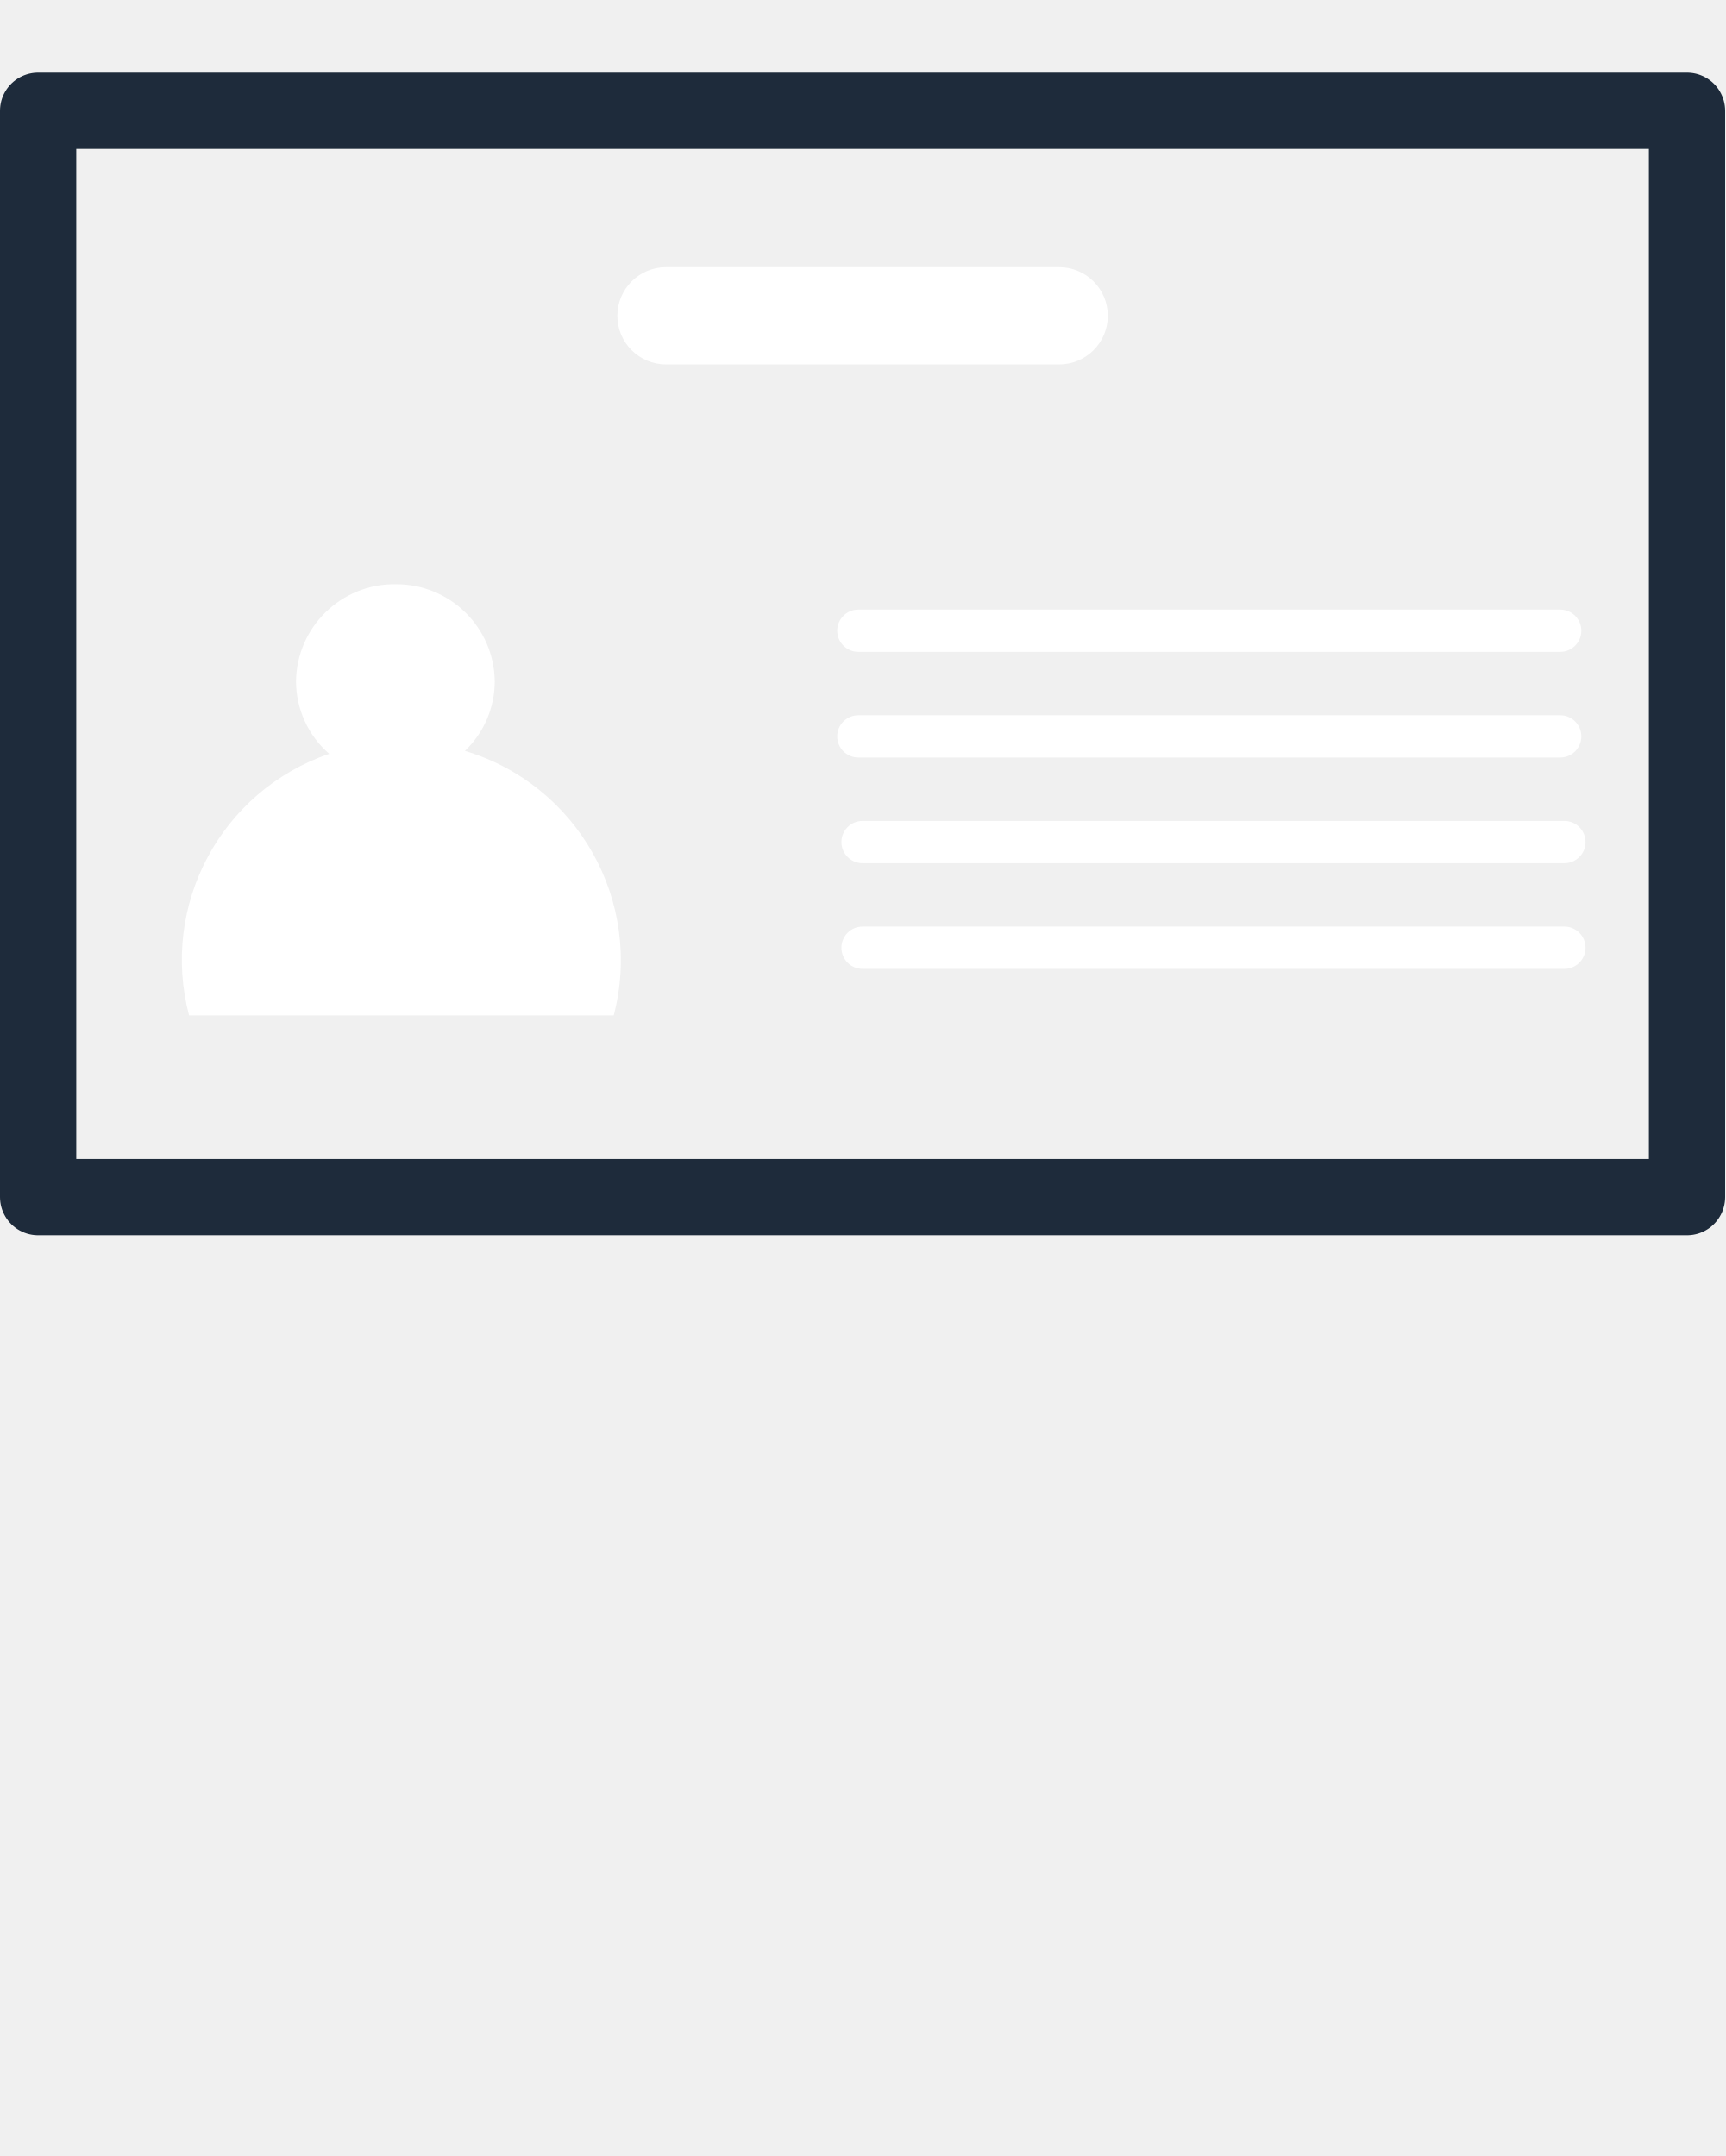
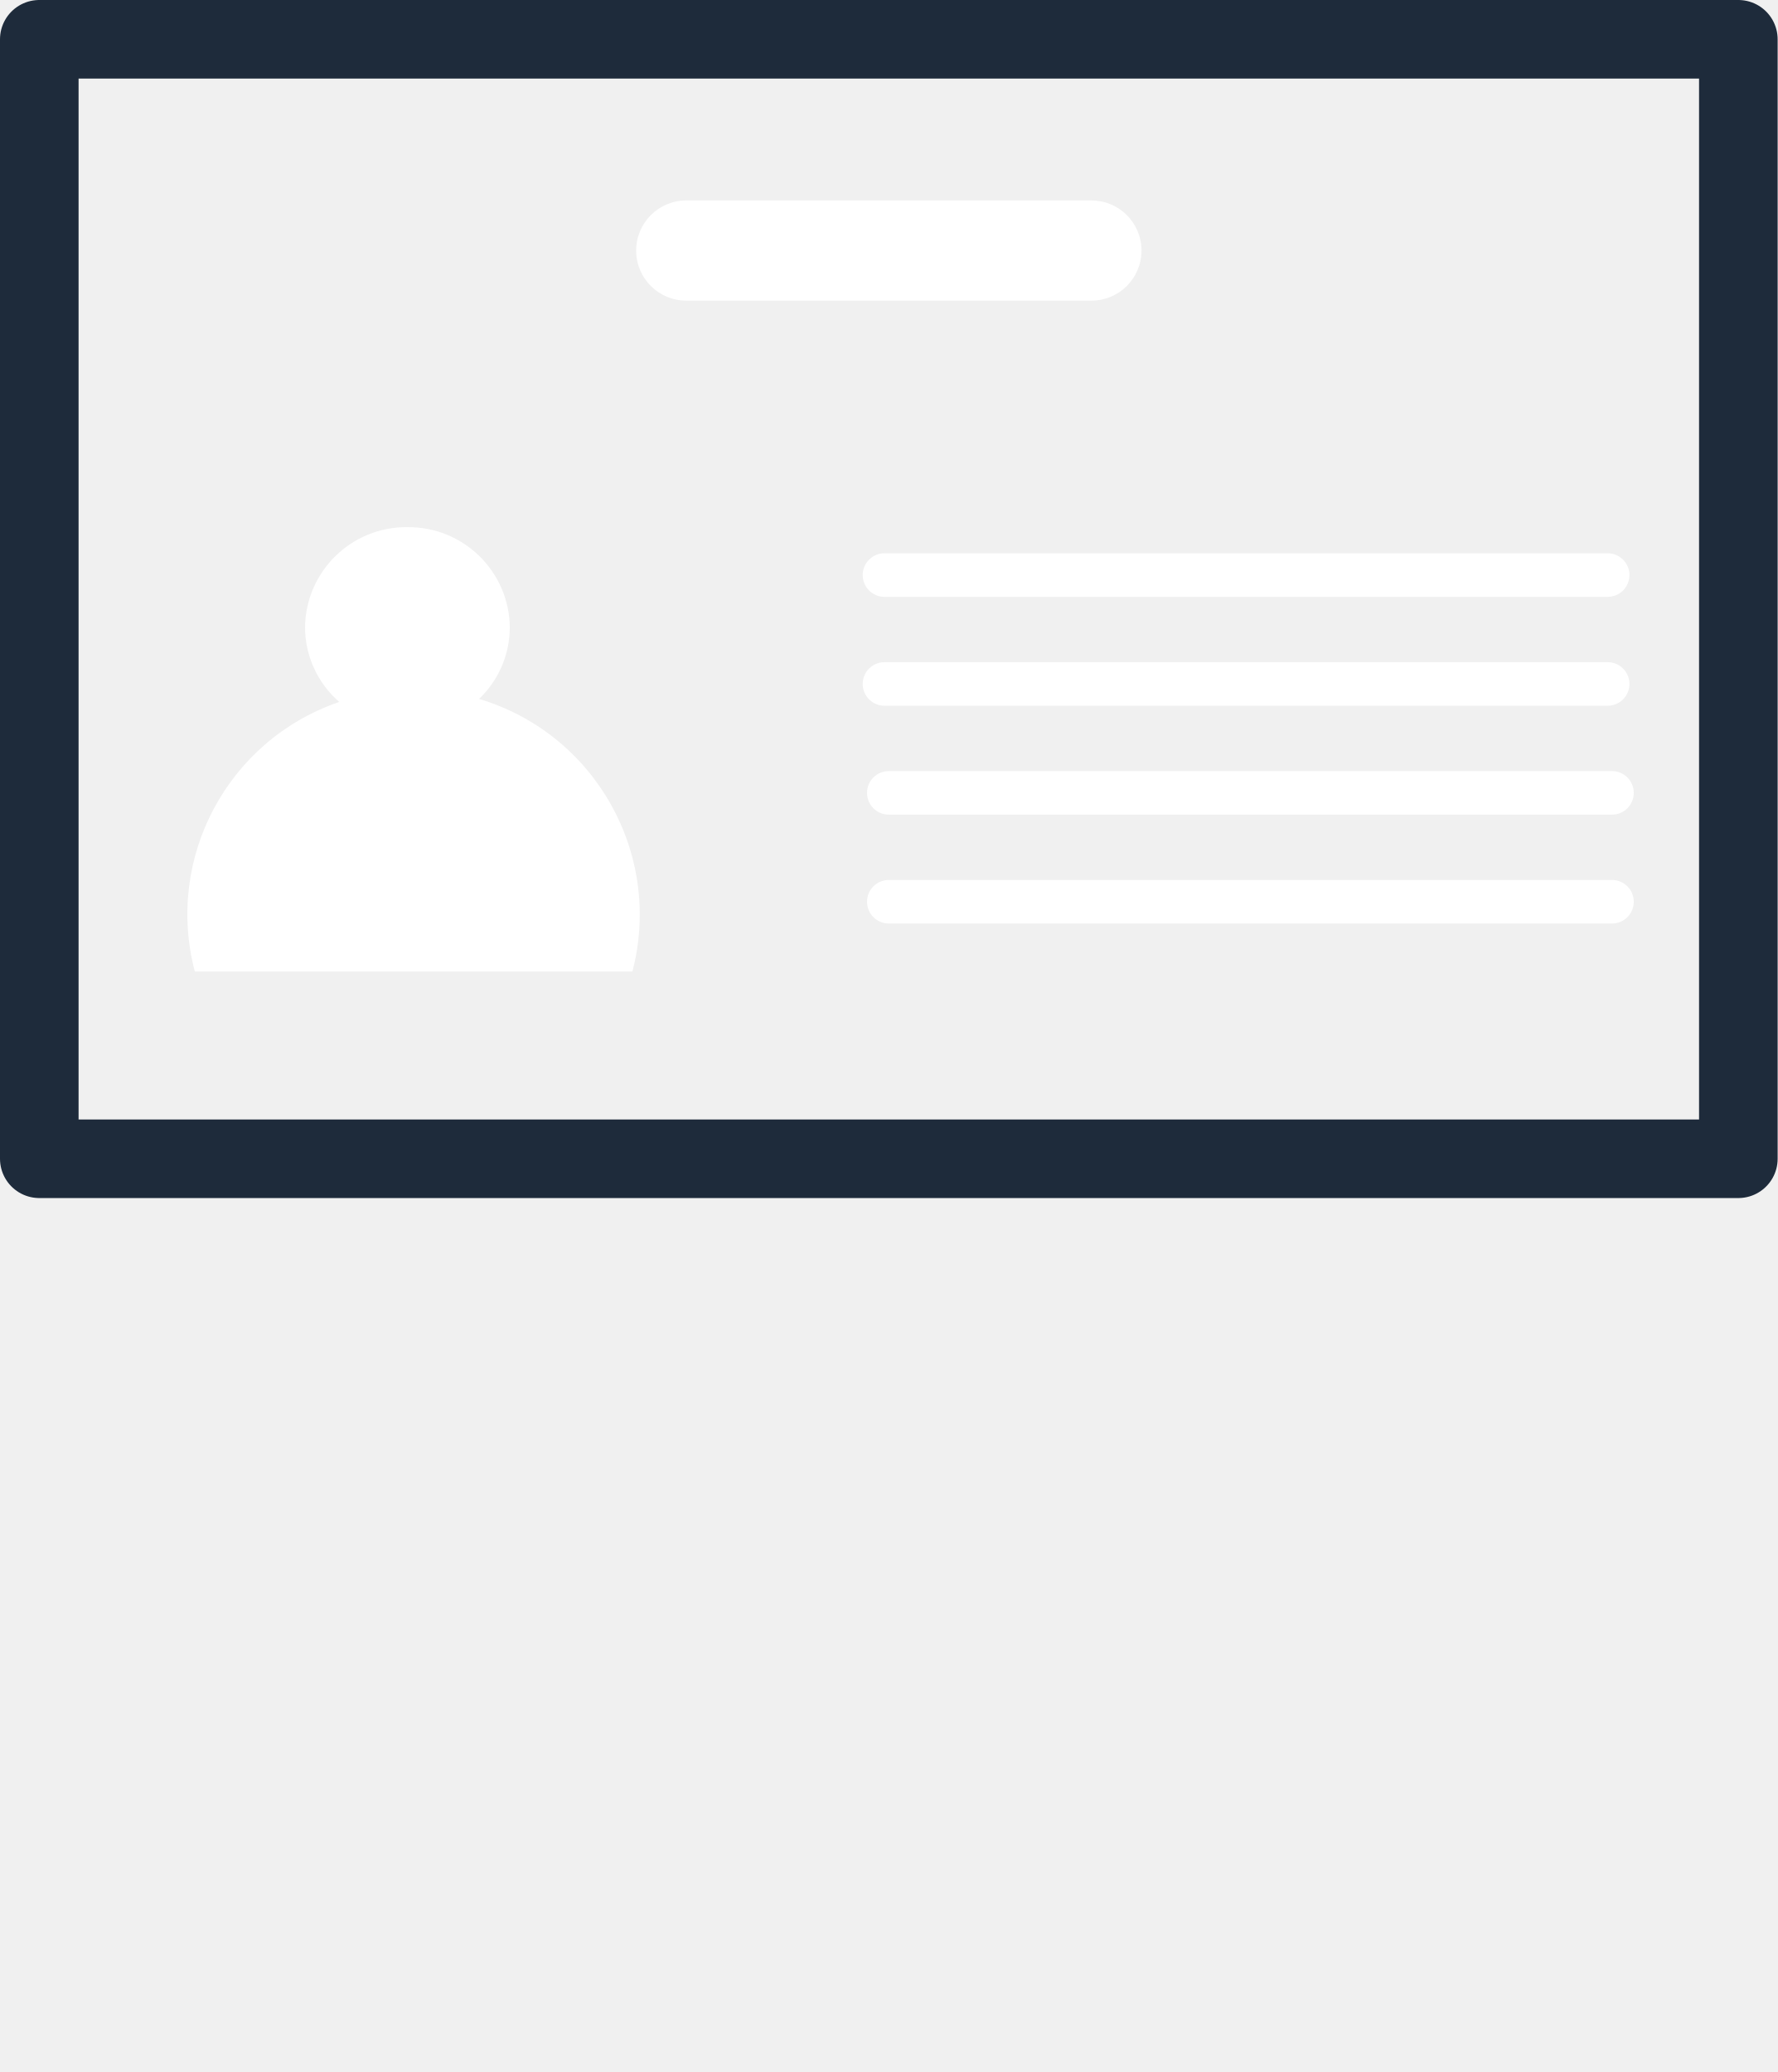
- <svg xmlns="http://www.w3.org/2000/svg" width="120" height="150" viewBox="0 0 158.364 184.612">
+ <svg xmlns="http://www.w3.org/2000/svg" height="184.612" viewBox="0 0 158.364 184.612" style="width:100%; height:100%">
  <g id="Component_176_1" data-name="Component 176 – 1" transform="translate(3.5 3.5)">
    <g id="map-2277029">
      <rect id="Rectangle_395" data-name="Rectangle 395" width="151.364" height="99.744" fill="none" stroke="#1e2b3b" stroke-linecap="round" stroke-linejoin="round" stroke-width="7" />
      <rect id="Rectangle_396" data-name="Rectangle 396" width="45.021" height="8.926" rx="4.463" transform="translate(53.173 14.36)" fill="#fff" />
      <path id="Path_2852" data-name="Path 2852" d="M227.656,618.909a9.025,9.025,0,0,0-9.121,8.927,8.844,8.844,0,0,0,3.048,6.647A20,20,0,0,0,208.715,658.5H247.7a20.065,20.065,0,0,0-13.662-24.287,8.834,8.834,0,0,0,2.739-6.374,9.025,9.025,0,0,0-9.121-8.927Z" transform="translate(-194.86 -575.441)" fill="#fff" fill-rule="evenodd" />
      <rect id="Rectangle_397" data-name="Rectangle 397" width="68.307" height="3.881" rx="1.941" transform="translate(73.355 45.797)" fill="#fff" />
      <rect id="Rectangle_398" data-name="Rectangle 398" width="68.307" height="3.881" rx="1.941" transform="translate(73.355 55.499)" fill="#fff" />
      <rect id="Rectangle_399" data-name="Rectangle 399" width="68.307" height="3.881" rx="1.941" transform="translate(73.741 65.202)" fill="#fff" />
      <rect id="Rectangle_400" data-name="Rectangle 400" width="68.307" height="3.881" rx="1.941" transform="translate(73.741 74.904)" fill="#fff" />
    </g>
  </g>
</svg>
